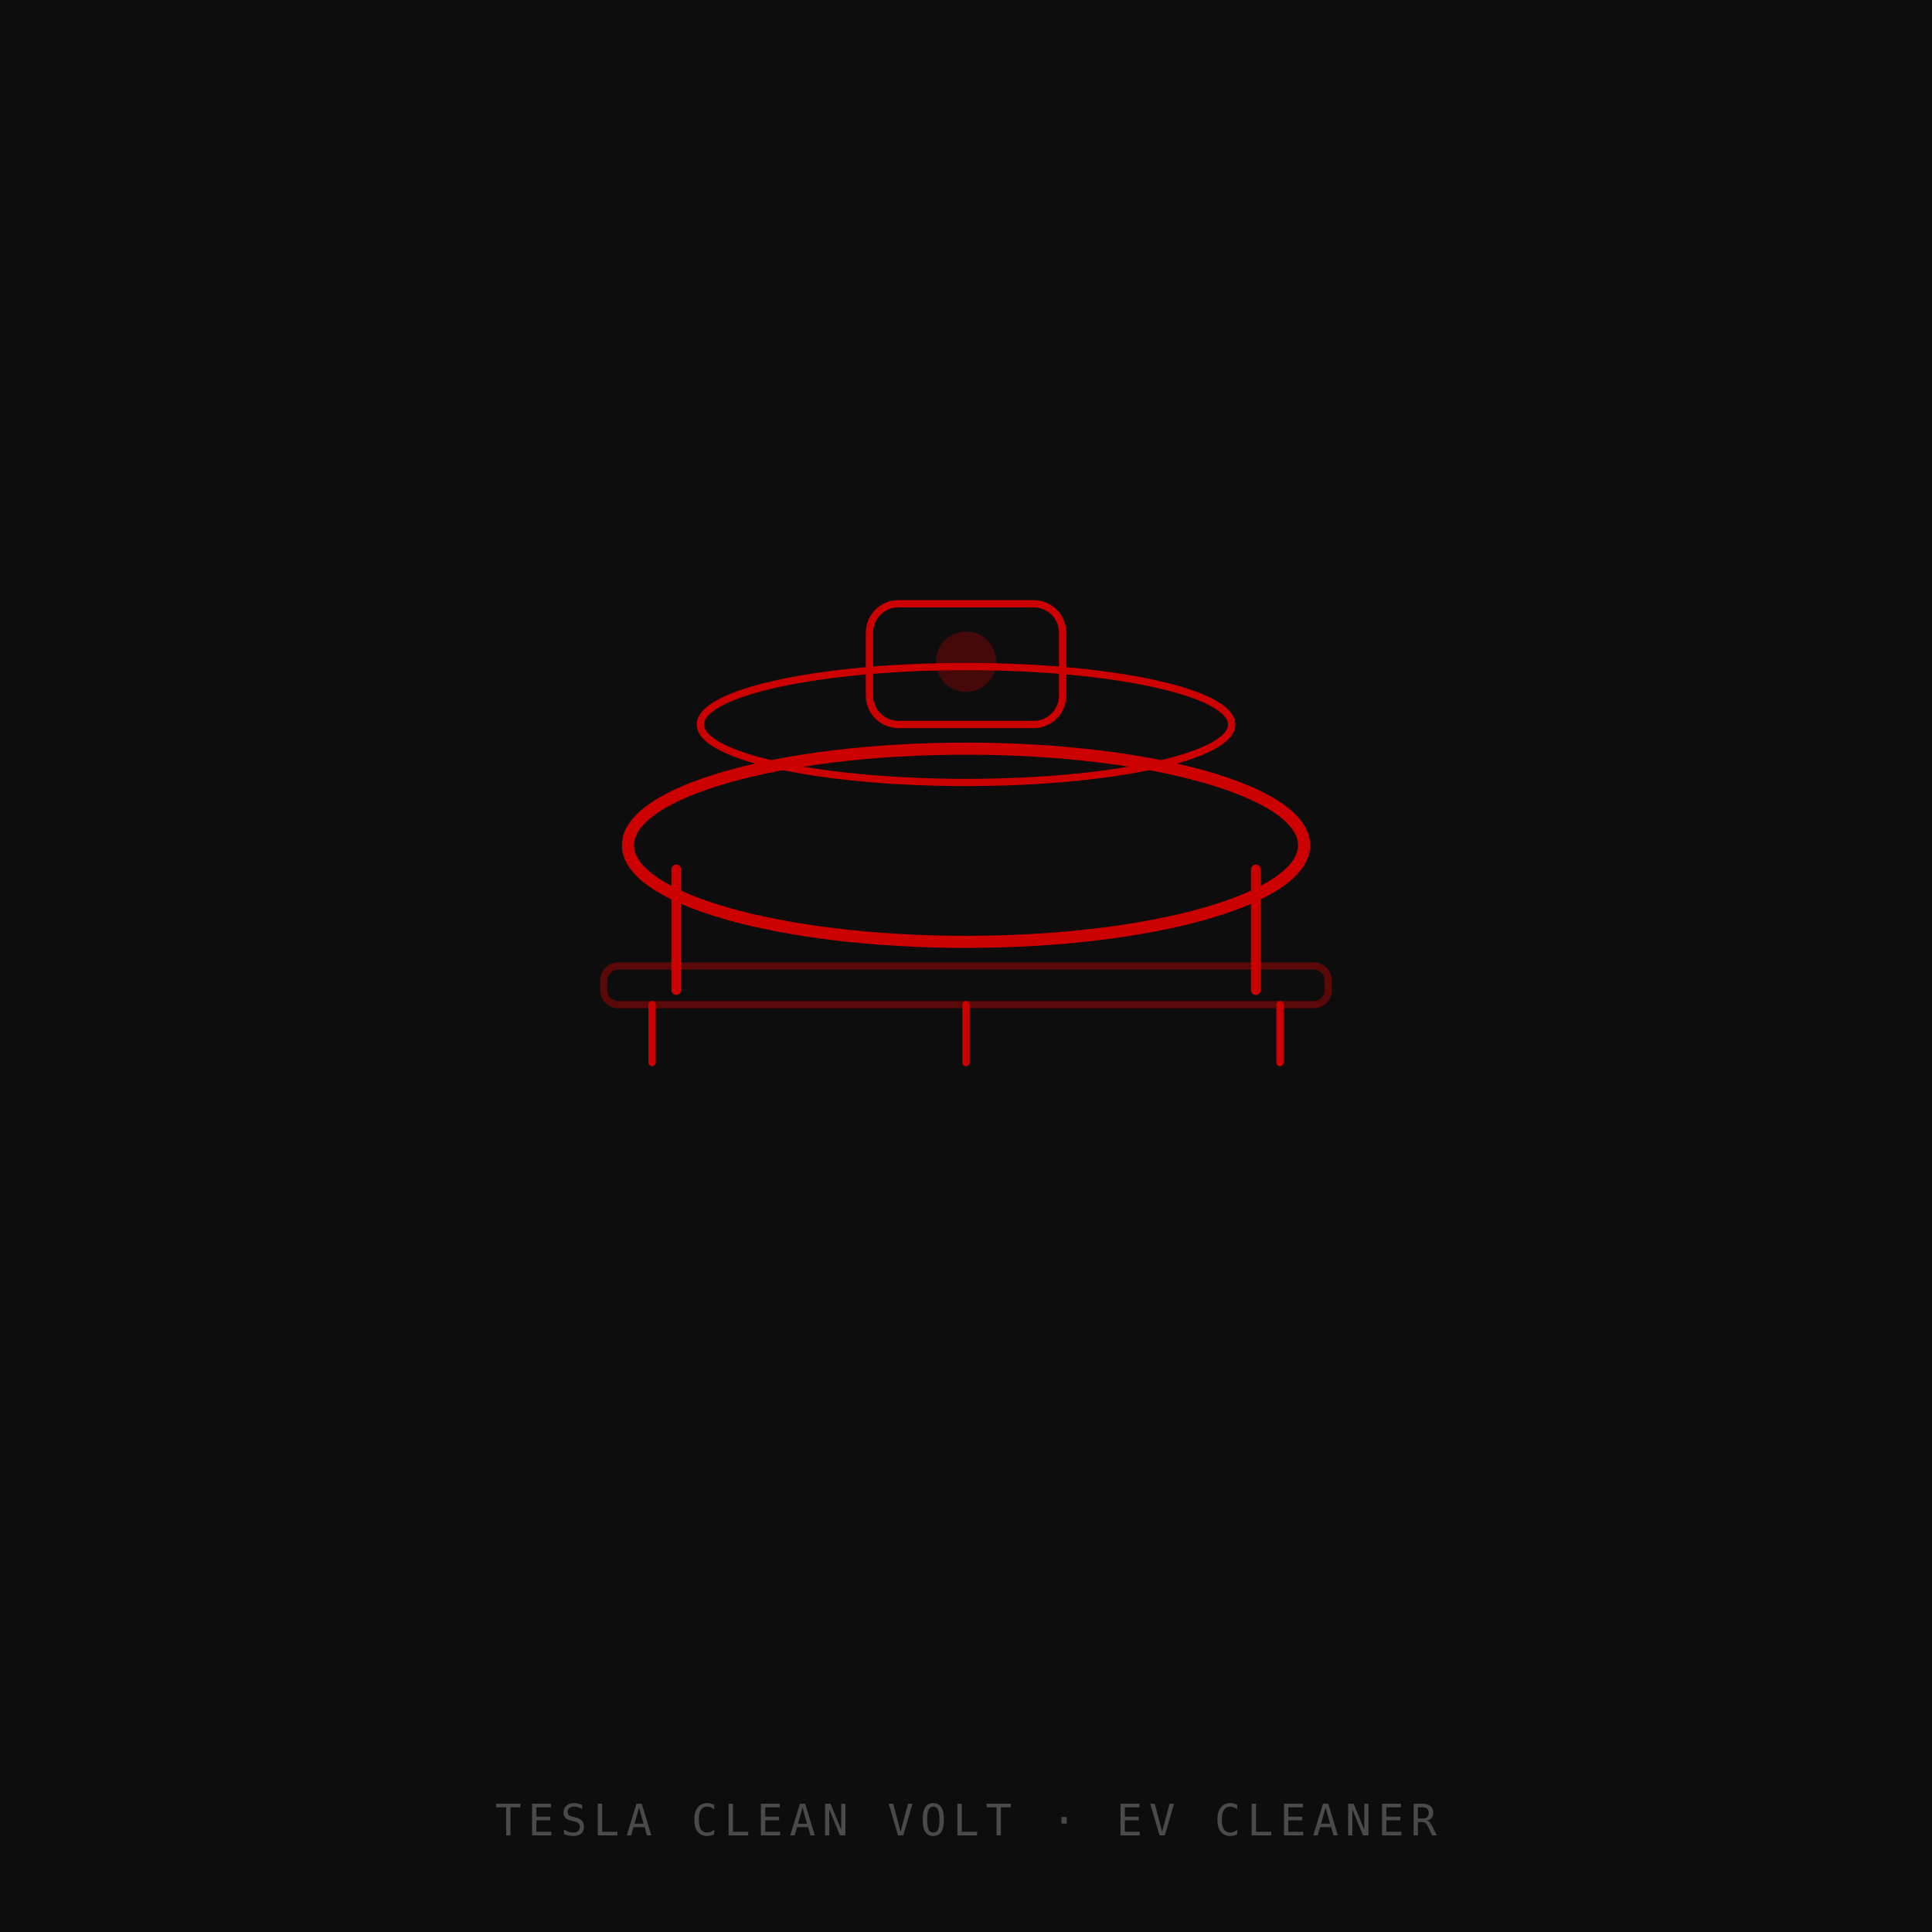
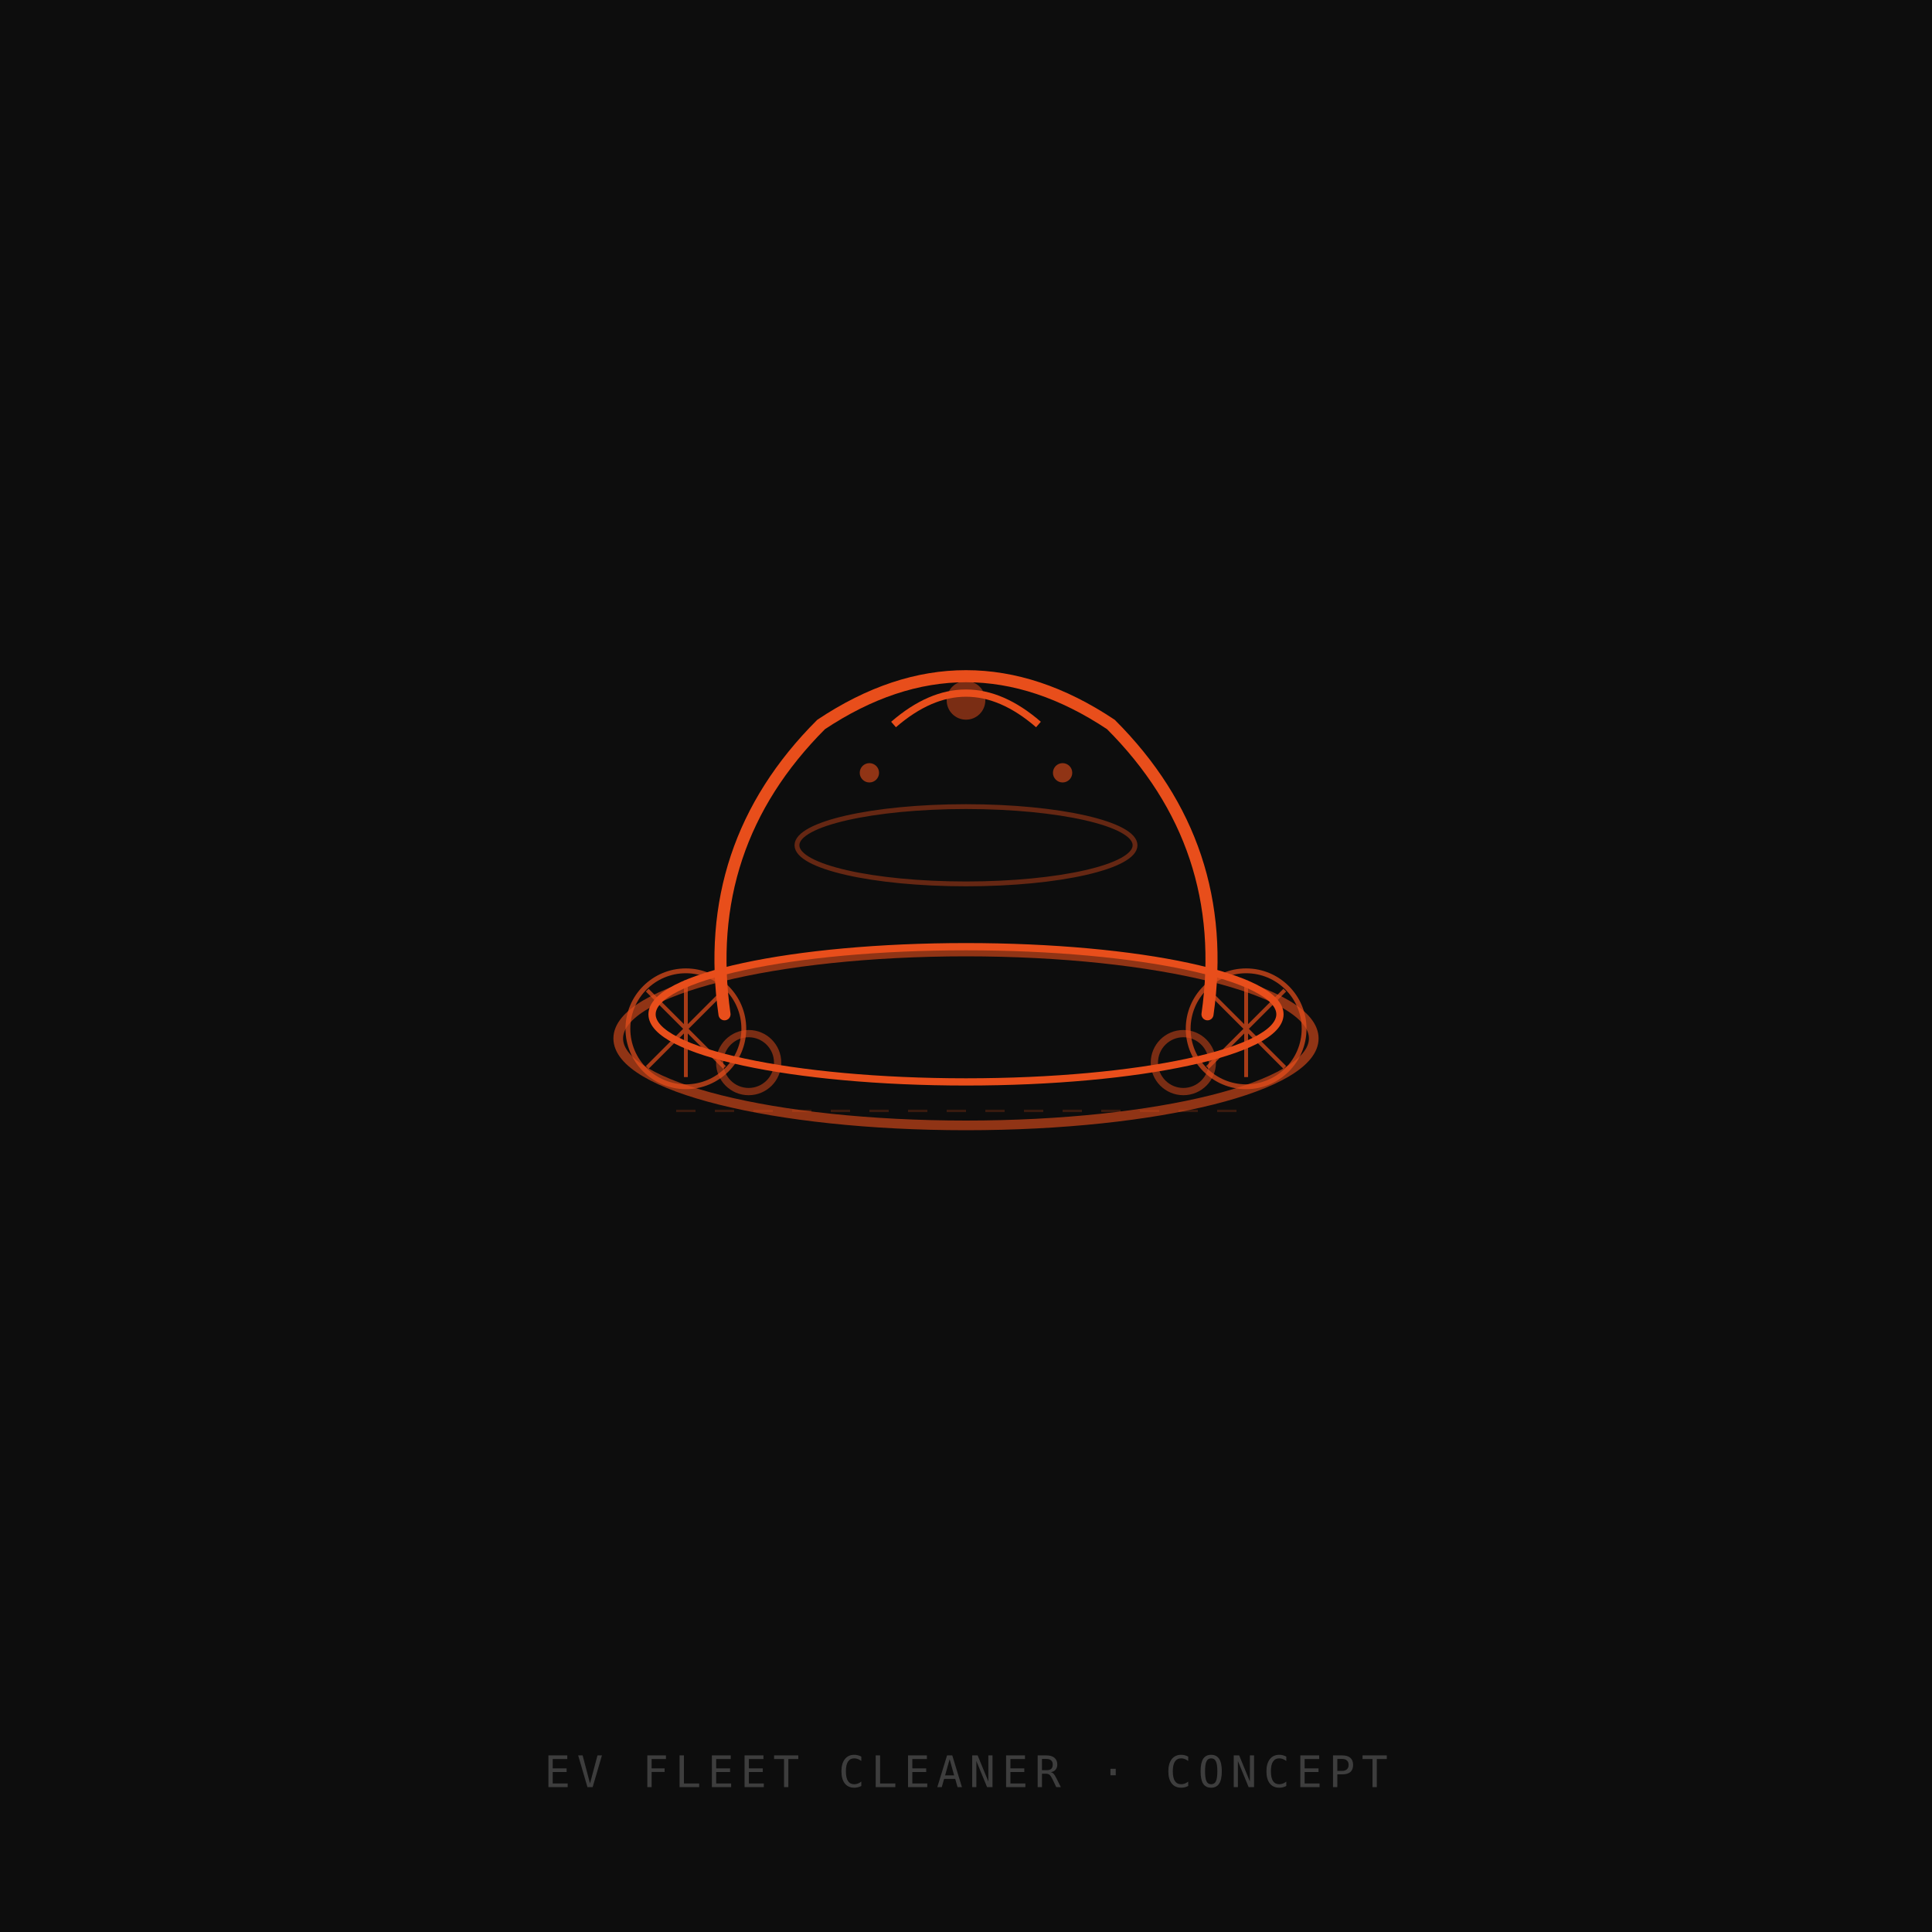
<svg xmlns="http://www.w3.org/2000/svg" viewBox="0 0 400 400">
  <rect width="400" height="400" fill="#0d0d0d" />
-   <g transform="translate(200,175)" fill="none" stroke="#cc0000" stroke-width="2.5" stroke-linecap="round">
-     <ellipse cx="0" cy="0" rx="70" ry="20" />
-     <ellipse cx="0" cy="-25" rx="55" ry="12" stroke-width="1.5" />
-     <rect x="-20" y="-50" width="40" height="25" rx="6" stroke-width="1.5" />
-     <circle cx="0" cy="-38" r="5" fill="#cc0000" opacity="0.3" />
-     <line x1="-60" y1="5" x2="-60" y2="30" stroke-width="2" />
-     <line x1="60" y1="5" x2="60" y2="30" stroke-width="2" />
-     <rect x="-75" y="25" width="150" height="8" rx="3" stroke-width="1.5" opacity="0.4" />
-     <line x1="-65" y1="33" x2="-65" y2="45" stroke-width="1.5" />
-     <line x1="0" y1="33" x2="0" y2="45" stroke-width="1.5" />
-     <line x1="65" y1="33" x2="65" y2="45" stroke-width="1.5" />
+   <g transform="translate(200,185)">
+     <ellipse cx="0" cy="30" rx="72" ry="18" fill="none" stroke="#E84E1B" stroke-width="2" opacity="0.6" />
+     <ellipse cx="0" cy="25" rx="65" ry="14" fill="none" stroke="#E84E1B" stroke-width="1.5" />
+     <path d="M-50,25 Q-55,-10 -30,-35 Q0,-55 30,-35 Q55,-10 50,25" fill="none" stroke="#E84E1B" stroke-width="2.5" stroke-linecap="round" />
+     <ellipse cx="0" cy="-10" rx="35" ry="8" fill="none" stroke="#E84E1B" stroke-width="1" opacity="0.4" />
+     <path d="M-15,-35 Q0,-48 15,-35" fill="none" stroke="#E84E1B" stroke-width="1.5" />
+     <circle cx="0" cy="-40" r="4" fill="#E84E1B" opacity="0.5" />
+     <g transform="translate(-58,28)" opacity="0.7">
+       <circle cx="0" cy="0" r="12" fill="none" stroke="#E84E1B" stroke-width="1" />
+       <line x1="-8" y1="-8" x2="8" y2="8" stroke="#E84E1B" stroke-width="0.8" />
+       <line x1="-8" y1="8" x2="8" y2="-8" stroke="#E84E1B" stroke-width="0.8" />
+       <line x1="0" y1="-10" x2="0" y2="10" stroke="#E84E1B" stroke-width="0.8" />
+     </g>
+     <g transform="translate(58,28)" opacity="0.7">
+       <circle cx="0" cy="0" r="12" fill="none" stroke="#E84E1B" stroke-width="1" />
+       <line x1="-8" y1="-8" x2="8" y2="8" stroke="#E84E1B" stroke-width="0.8" />
+       <line x1="-8" y1="8" x2="8" y2="-8" stroke="#E84E1B" stroke-width="0.8" />
+       <line x1="0" y1="-10" x2="0" y2="10" stroke="#E84E1B" stroke-width="0.8" />
+     </g>
+     <circle cx="-45" cy="35" r="6" fill="none" stroke="#E84E1B" stroke-width="1.5" opacity="0.5" />
+     <circle cx="45" cy="35" r="6" fill="none" stroke="#E84E1B" stroke-width="1.5" opacity="0.5" />
+     <circle cx="-20" cy="-25" r="2" fill="#E84E1B" opacity="0.6" />
+     <circle cx="20" cy="-25" r="2" fill="#E84E1B" opacity="0.6" />
+     <line x1="-60" y1="45" x2="60" y2="45" stroke="#E84E1B" stroke-width="0.5" opacity="0.2" stroke-dasharray="4,4" />
  </g>
-   <text x="200" y="380" text-anchor="middle" fill="rgba(255,255,255,0.25)" font-family="monospace" font-size="9" letter-spacing="0.15em">TESLA CLEAN VOLT · EV CLEANER</text>
+   <text x="200" y="370" text-anchor="middle" fill="rgba(255,255,255,0.2)" font-family="monospace" font-size="9" letter-spacing="0.15em">EV FLEET CLEANER · CONCEPT</text>
</svg>
